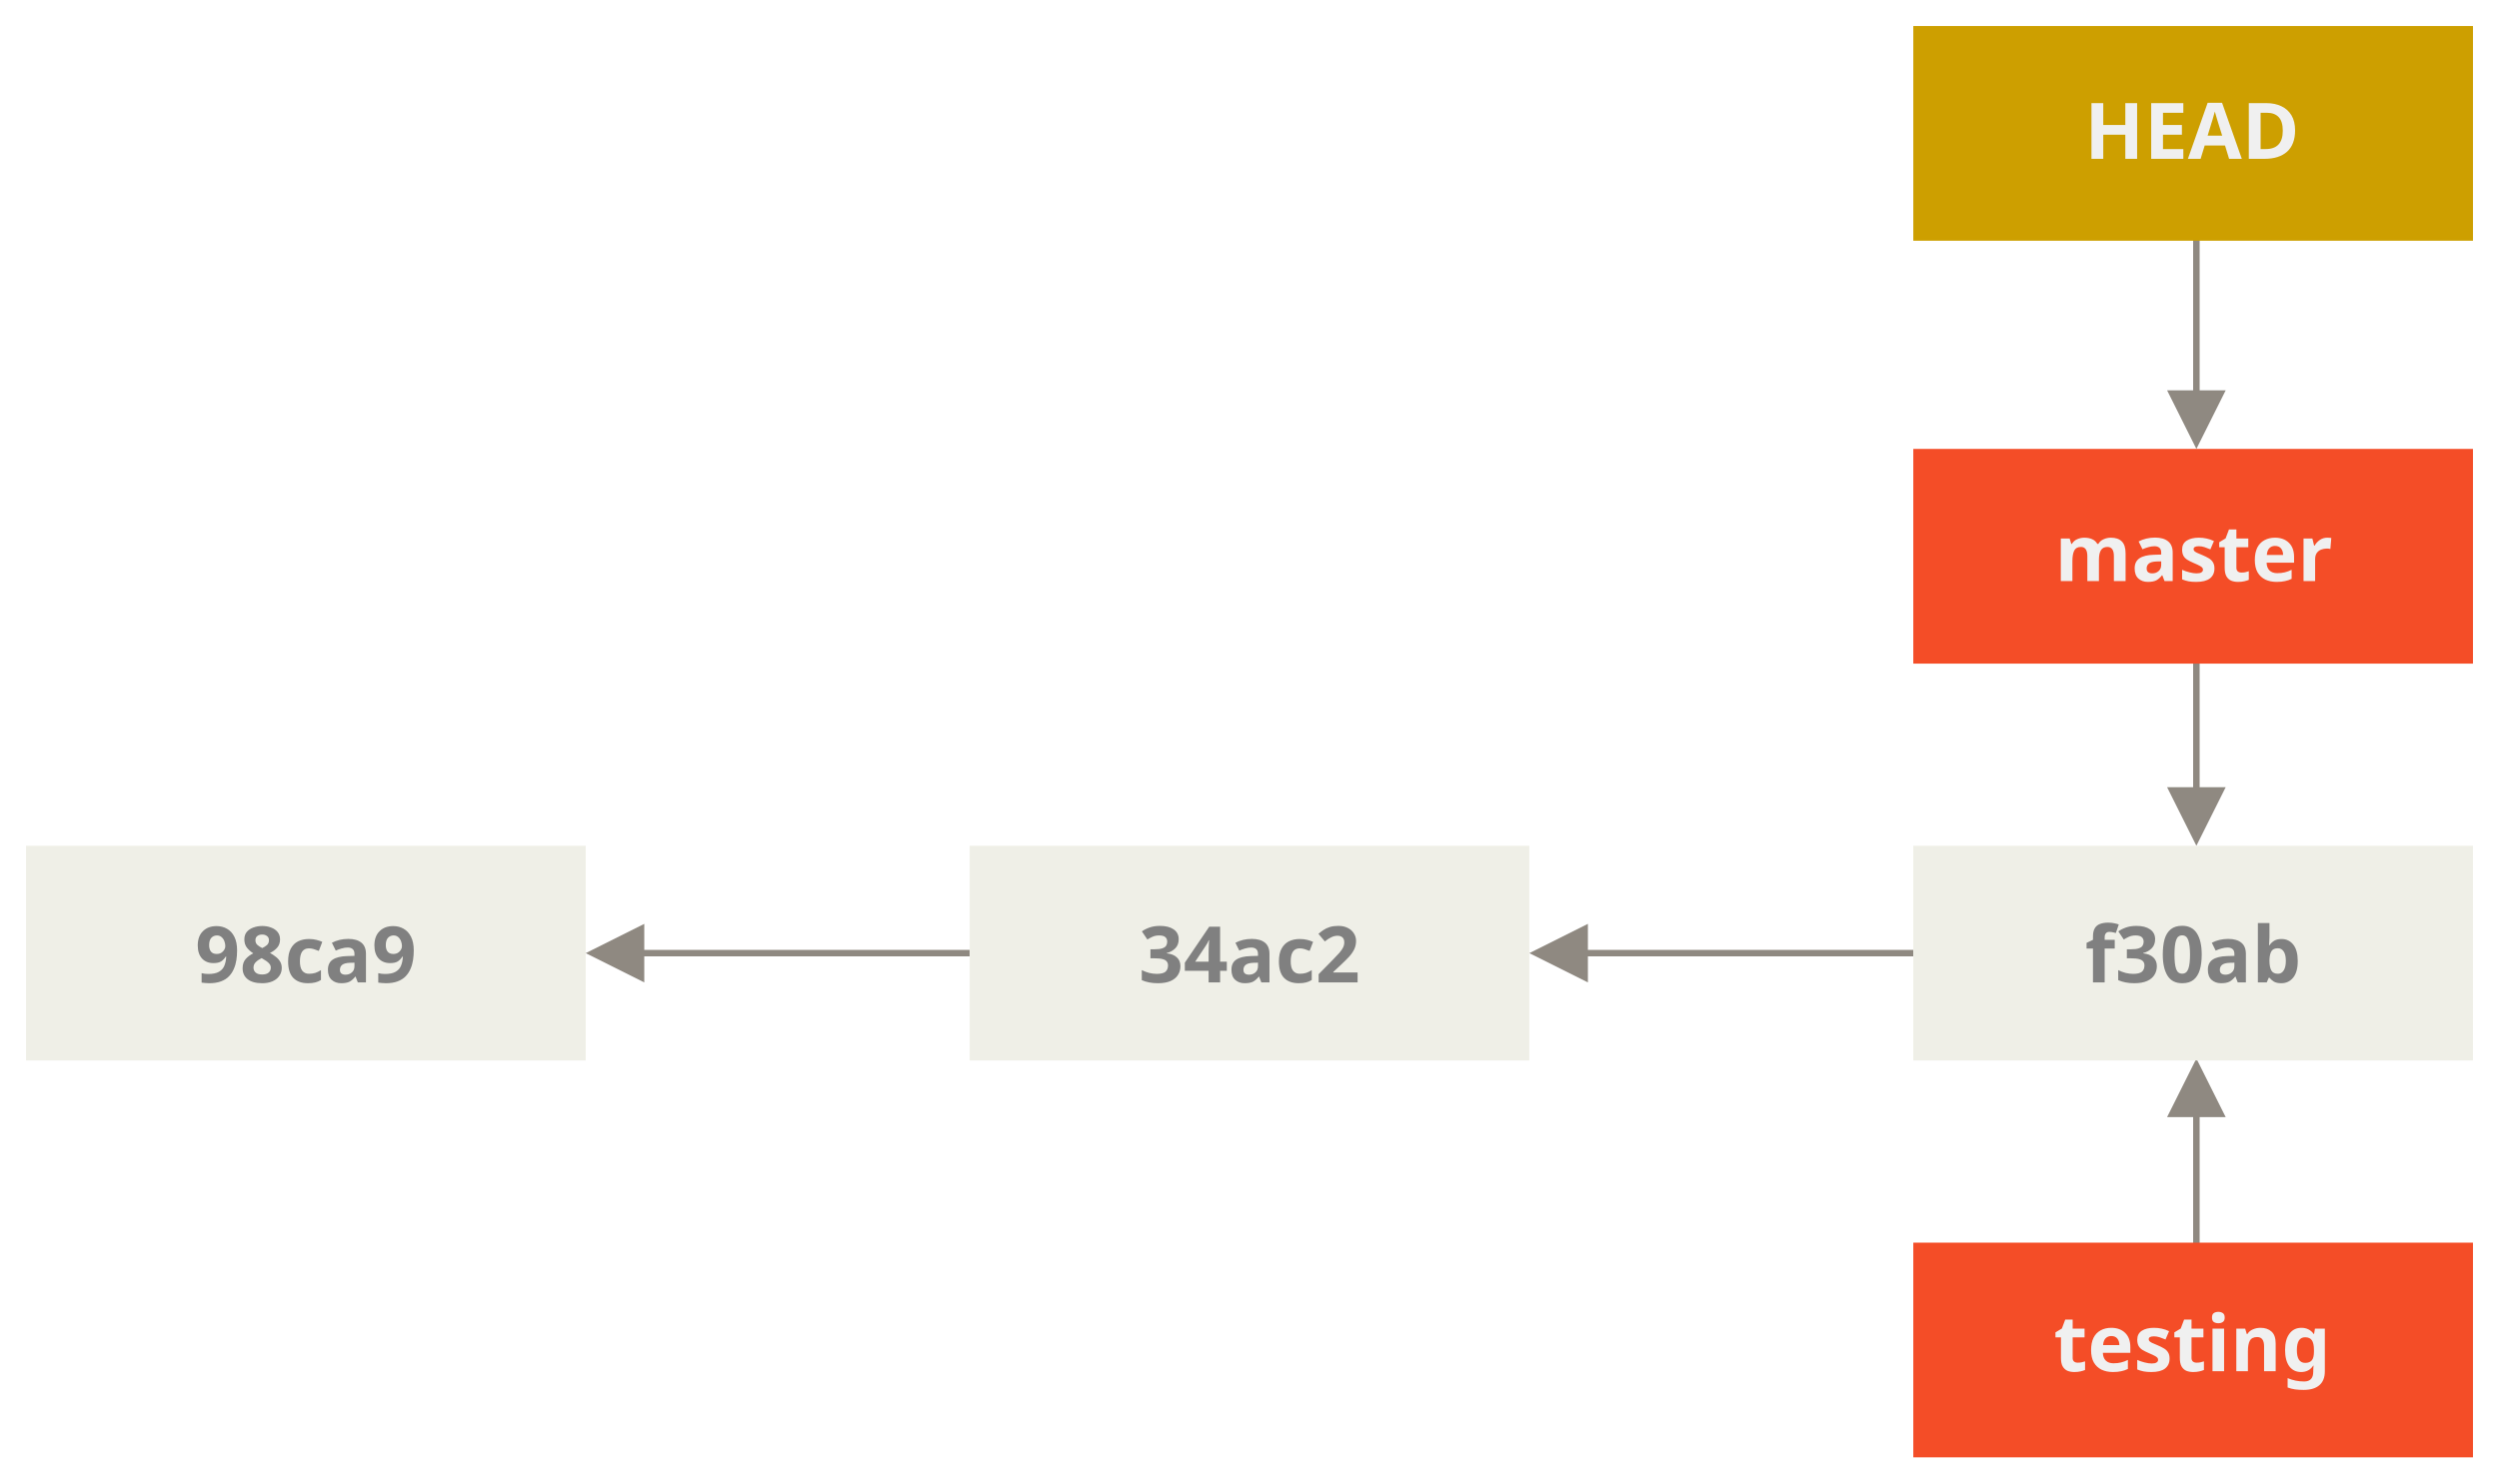
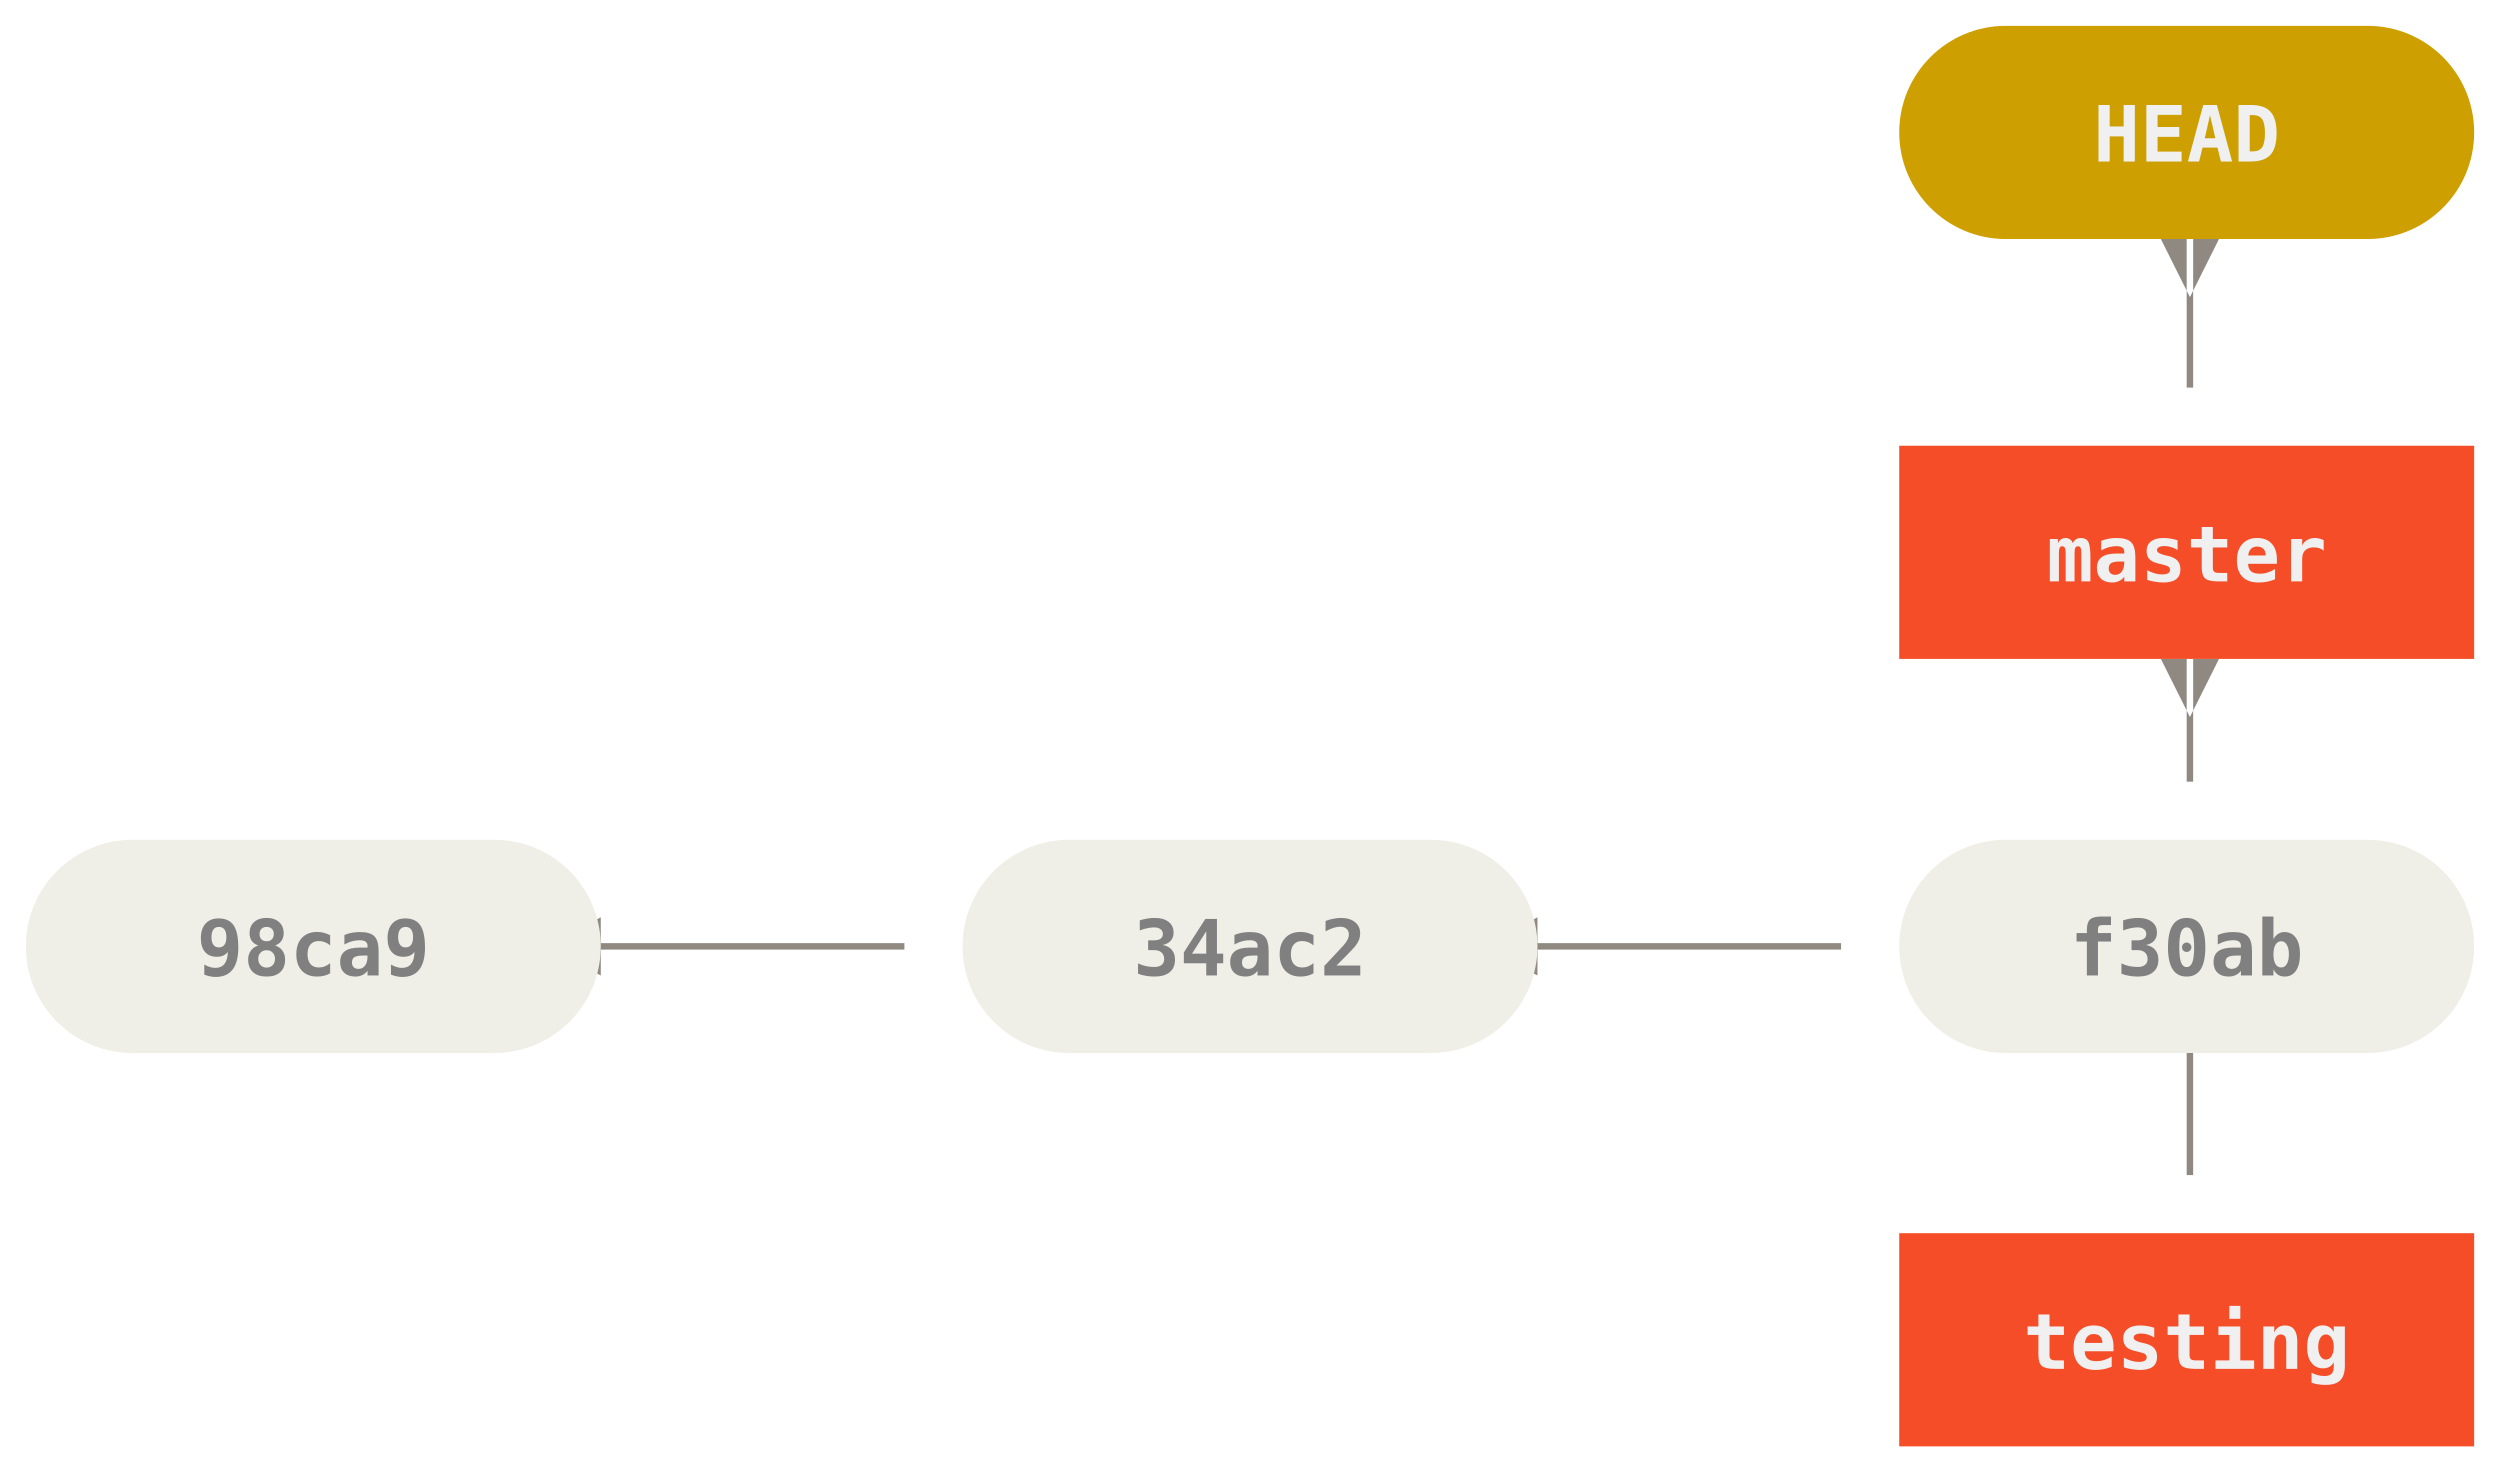
- <svg xmlns="http://www.w3.org/2000/svg" id="svg1463" version="1.1" viewBox="0 0 384 228">
-   <g id="g1557" transform="translate(290)">
-     <path id="Line-7" transform="translate(-286,4)" d="m333 117v-29h1v29h4l-4.5 9-4.5-9z" style="fill:#8f8981" />
-     <path id="Line-9" transform="translate(-286,4)" d="m333 56v-29h1v29h4l-4.5 9-4.5-9z" style="fill:#8f8981" />
-     <path id="Line-8" transform="translate(-286,4.7)" d="m334 167v30h-1v-30h-4l4.5-9 4.5 9z" style="fill:#8f8981" />
-     <path id="Line" transform="translate(-286,4)" d="m240 142h50v1h-50v4l-9-4.5 9-4.5z" style="fill:#8f8981" />
-     <path id="Line-2" transform="translate(-286,4)" d="m95 142h50v1h-50v4l-9-4.5 9-4.5z" style="fill:#8f8981" />
-     <g id="g1518" transform="translate(-286,4)">
-       <rect id="Rectangle-2" transform="matrix(.81132 0 0 1 290 65)" width="106" height="33" style="fill-rule:evenodd;fill:#f44d27" />
-       <text id="master" transform="translate(280.1 65.316)" font-size="12px" font-weight="700" style="fill-rule:evenodd;fill:#979797;font-family:'Source Code Pro';font-size:12px;font-weight:700;text-anchor:middle">
-         <tspan id="tspan1422" x="53" y="20" style="fill:#f0f0f0">master</tspan>
-       </text>
-     </g>
-     <g id="g1513" transform="translate(-286,4)">
-       <rect id="rect1426" transform="matrix(.81132 0 0 1 290 187)" width="106" height="33" style="fill-rule:evenodd;fill:#f44d27" />
-       <text id="text1430" transform="translate(279.87 186.76)" font-size="12px" font-weight="700" style="fill-rule:evenodd;fill:#979797;font-family:'Source Code Pro';font-size:12px;font-weight:700;text-anchor:middle">
-         <tspan id="tspan1428" x="53" y="20" style="fill:#f0f0f0">testing</tspan>
-       </text>
-     </g>
-     <g id="other" transform="translate(4,130)" style="fill-rule:evenodd;fill:none">
-       <rect id="rect1434" width="86" height="33" style="fill-rule:evenodd;fill:#efefe7" />
-       <text id="text1438" font-size="12px" font-weight="700" style="fill:#979797;font-family:'Source Code Pro';font-size:12px;font-weight:700;text-anchor:middle">
-         <tspan id="tspan1436" x="43" y="21" style="fill:gray">f30ab</tspan>
-       </text>
-     </g>
-     <g id="g1447" transform="translate(-141,130)" style="fill-rule:evenodd;fill:none">
-       <rect id="rect1441" width="86" height="33" style="fill-rule:evenodd;fill:#efefe7" />
-       <text id="text1445" font-size="12px" font-weight="700" style="fill:#979797;font-family:'Source Code Pro';font-size:12px;font-weight:700;text-anchor:middle">
-         <tspan id="tspan1443" x="43" y="21" style="fill:gray">34ac2</tspan>
-       </text>
-     </g>
-     <g id="g1455" transform="translate(-286,130)" style="fill-rule:evenodd;fill:none">
-       <rect id="rect1449" width="86" height="33" style="fill-rule:evenodd;fill:#efefe7" />
-       <text id="text1453" font-size="12px" font-weight="700" style="fill:#979797;font-family:'Source Code Pro';font-size:12px;font-weight:700;text-anchor:middle">
-         <tspan id="tspan1451" x="43" y="21" style="fill:gray">98ca9</tspan>
-       </text>
-     </g>
-     <g id="g1526" transform="translate(-286,4)">
-       <rect id="Rectangle-3" transform="matrix(.7963 0 0 1 290 0)" width="108" height="33" style="fill-rule:evenodd;fill:#cd9f00" />
-       <text id="master-2" transform="translate(278.83 .412)" font-size="12px" font-weight="700" style="fill-rule:evenodd;fill:#979797;font-family:'Source Code Pro';font-size:12px;font-weight:700;text-anchor:middle">
-         <tspan id="tspan1458" x="54" y="20" style="fill:#f0f0f0">HEAD</tspan>
-       </text>
-     </g>
+ <svg xmlns="http://www.w3.org/2000/svg" version="1.1" width="774" height="455.8" viewBox="0 0 387 227.9">
+   <path d="m93 146h47v1h-47v4l-9-4.5 9-4.5z" fill="#8f8981" />
+   <path d="m238 146h47v1h-47v4l-9-4.5 9-4.5z" fill="#8f8981" />
+   <path d="m338.5 102v19h1v-19h4l-4.5 9-4.5-9z" fill="#8f8981" />
+   <path d="m338.5 163v18.9h1v-18.9h4l-4.5-9-4.5 9z" fill="#8f8981" />
+   <path d="m338.5 37v23h1v-23h4l-4.5 9-4.5-9z" fill="#8f8981" />
+   <g>
+     <rect x="294" y="69" width="89" height="33" fill="#f44d27" />
+     <text font-size="12px" font-weight="700" font-family="'JetBrains Mono', 'Source Code Pro', monospace" text-anchor="middle">
+       <tspan x="338.5" y="90" fill="#f0f0f0">master</tspan>
+     </text>
+   </g>
+   <g>
+     <rect x="294" y="190.9" width="89" height="33" fill="#f44d27" />
+     <text font-size="12px" font-weight="700" font-family="'JetBrains Mono', 'Source Code Pro', monospace" text-anchor="middle">
+       <tspan x="338.5" y="211.9" fill="#f0f0f0">testing</tspan>
+     </text>
+   </g>
+   <g>
+     <rect x="294" y="130" width="89" height="33" rx="16.5" ry="16.5" fill="#efefe7" />
+     <text font-size="12px" font-weight="700" font-family="'JetBrains Mono', 'Source Code Pro', monospace" text-anchor="middle">
+       <tspan x="338.5" y="151" fill="gray">f30ab</tspan>
+     </text>
+   </g>
+   <g>
+     <rect x="149" y="130" width="89" height="33" rx="16.5" ry="16.5" fill="#efefe7" />
+     <text font-size="12px" font-weight="700" font-family="'JetBrains Mono', 'Source Code Pro', monospace" text-anchor="middle">
+       <tspan x="193.5" y="151" fill="gray">34ac2</tspan>
+     </text>
+   </g>
+   <g>
+     <rect x="4" y="130" width="89" height="33" rx="16.5" ry="16.5" fill="#efefe7" />
+     <text font-size="12px" font-weight="700" font-family="'JetBrains Mono', 'Source Code Pro', monospace" text-anchor="middle">
+       <tspan x="48.5" y="151" fill="gray">98ca9</tspan>
+     </text>
+   </g>
+   <g>
+     <rect x="294" y="4" width="89" height="33" rx="16.5" ry="16.5" fill="#cd9f00" />
+     <text font-size="12px" font-weight="700" font-family="'JetBrains Mono', 'Source Code Pro', monospace" text-anchor="middle">
+       <tspan x="338.5" y="25" fill="#f0f0f0">HEAD</tspan>
+     </text>
  </g>
</svg>
